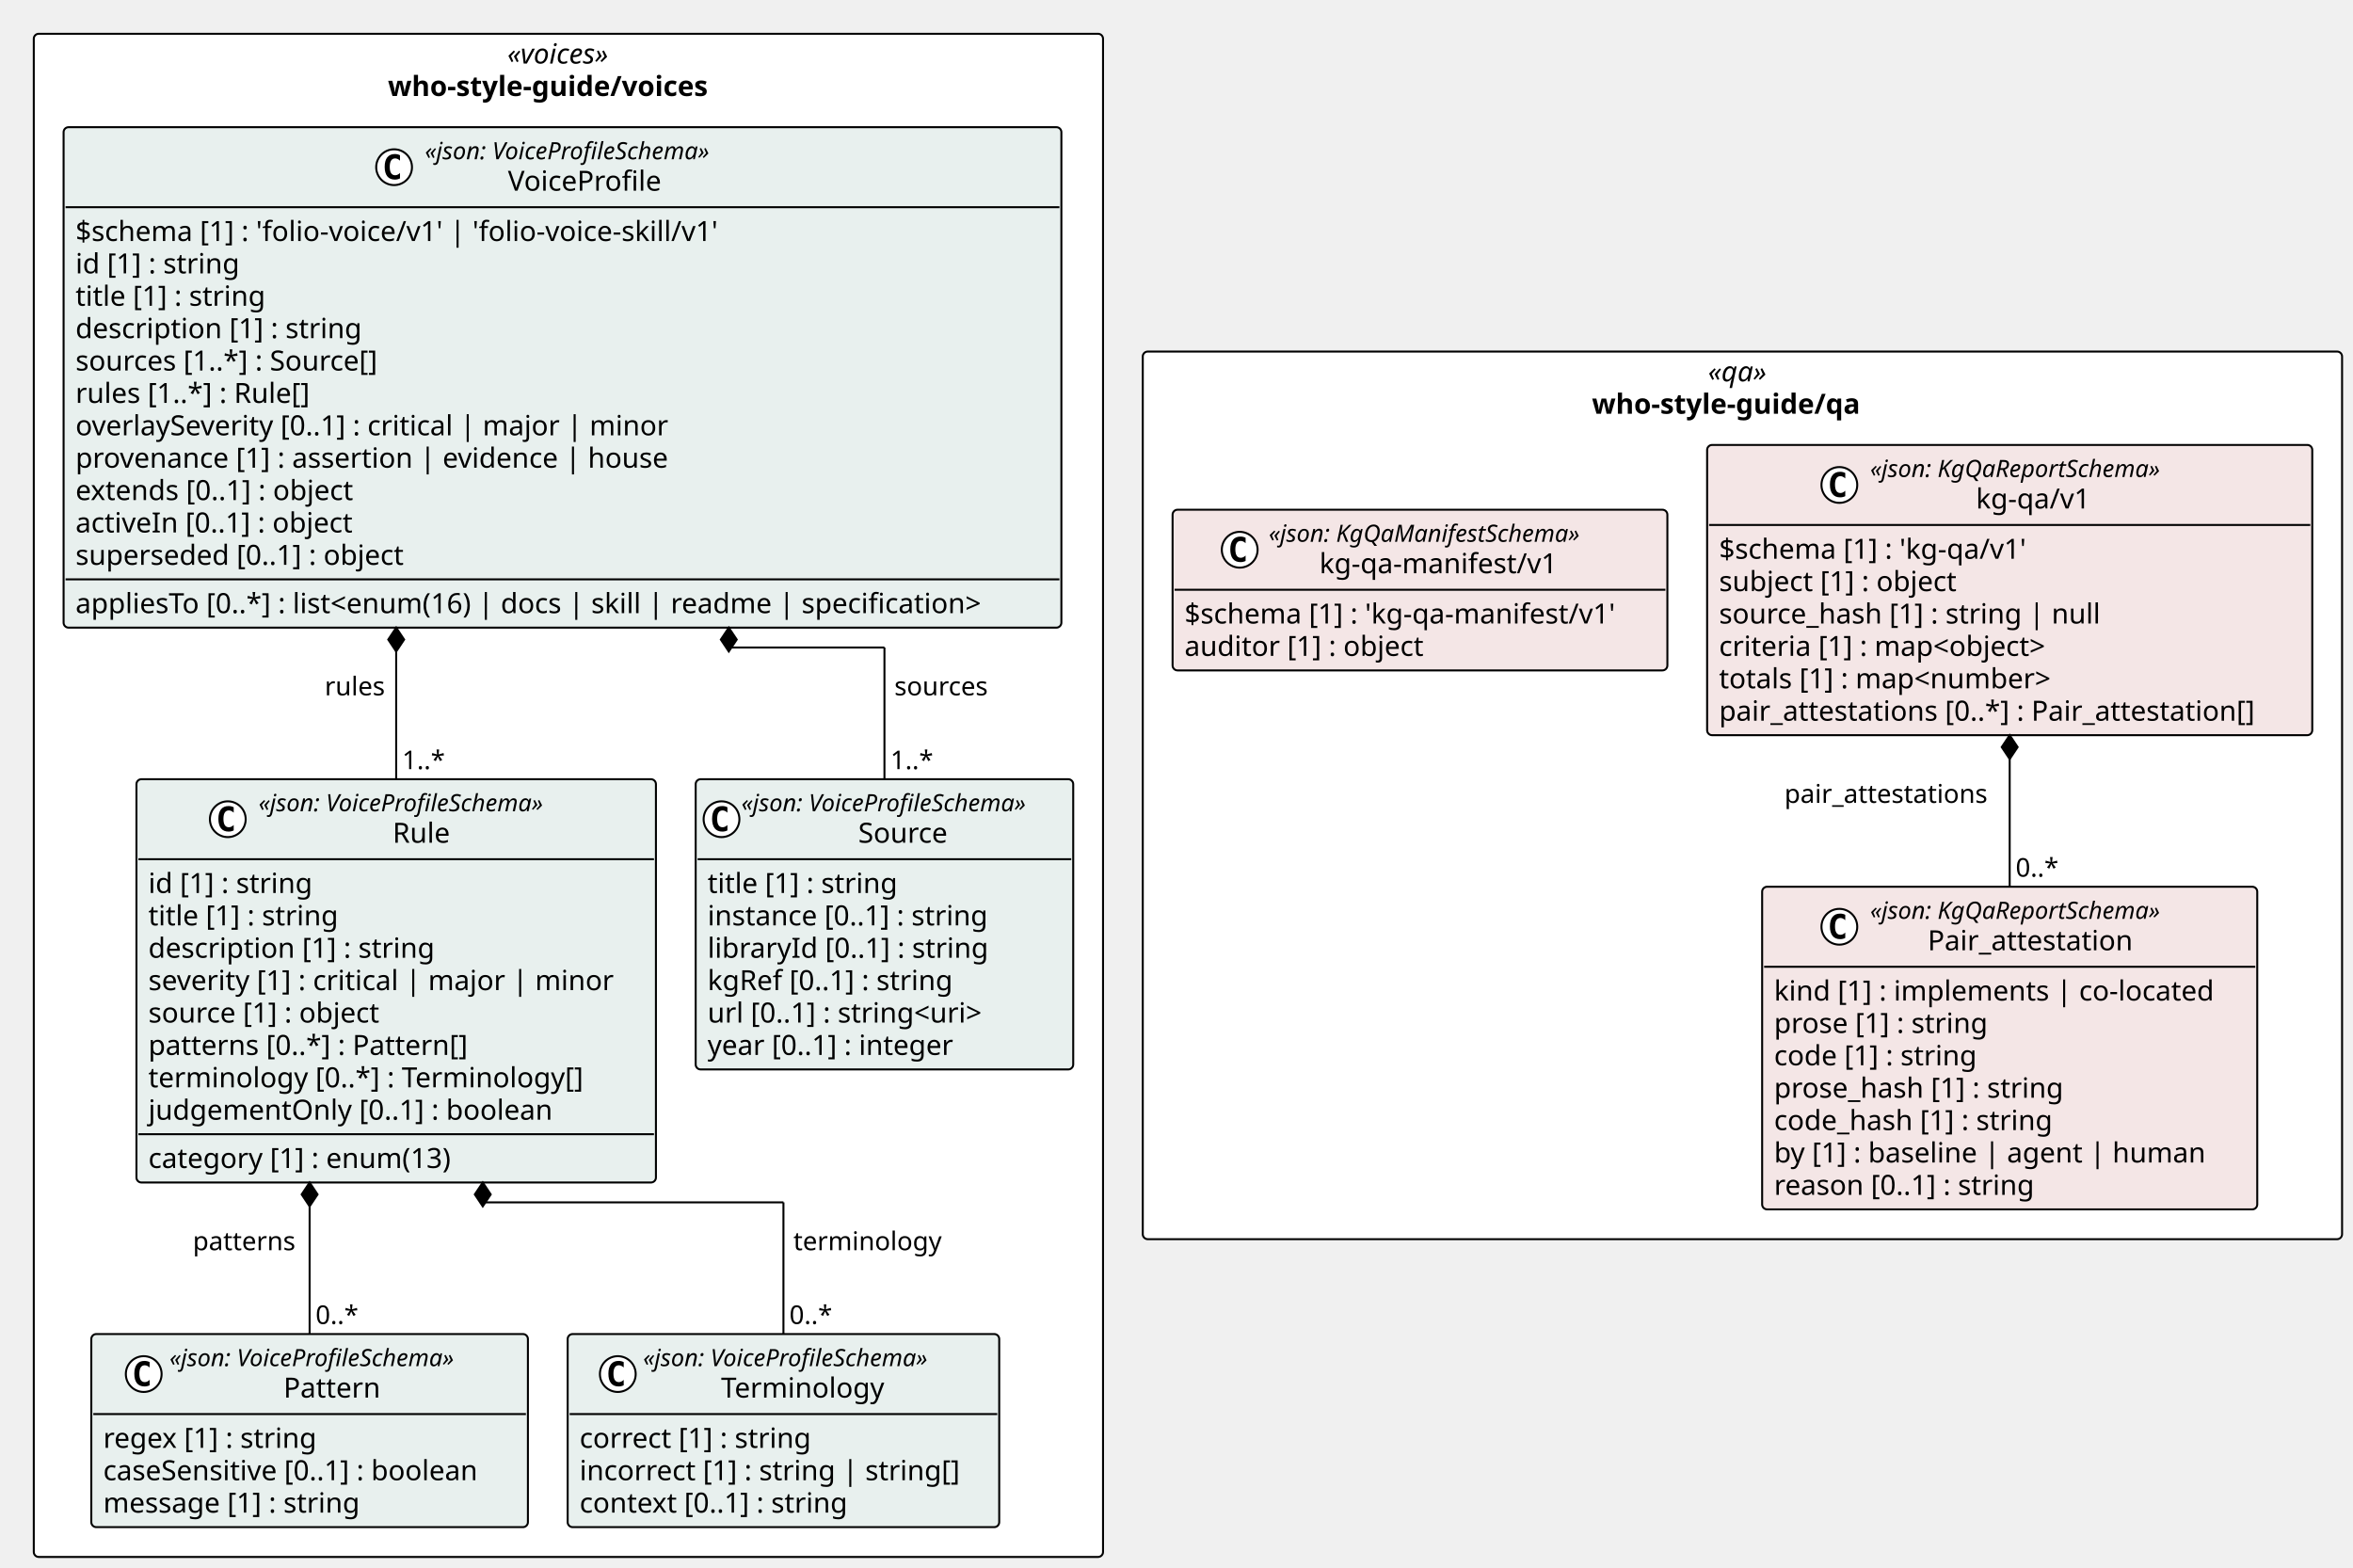
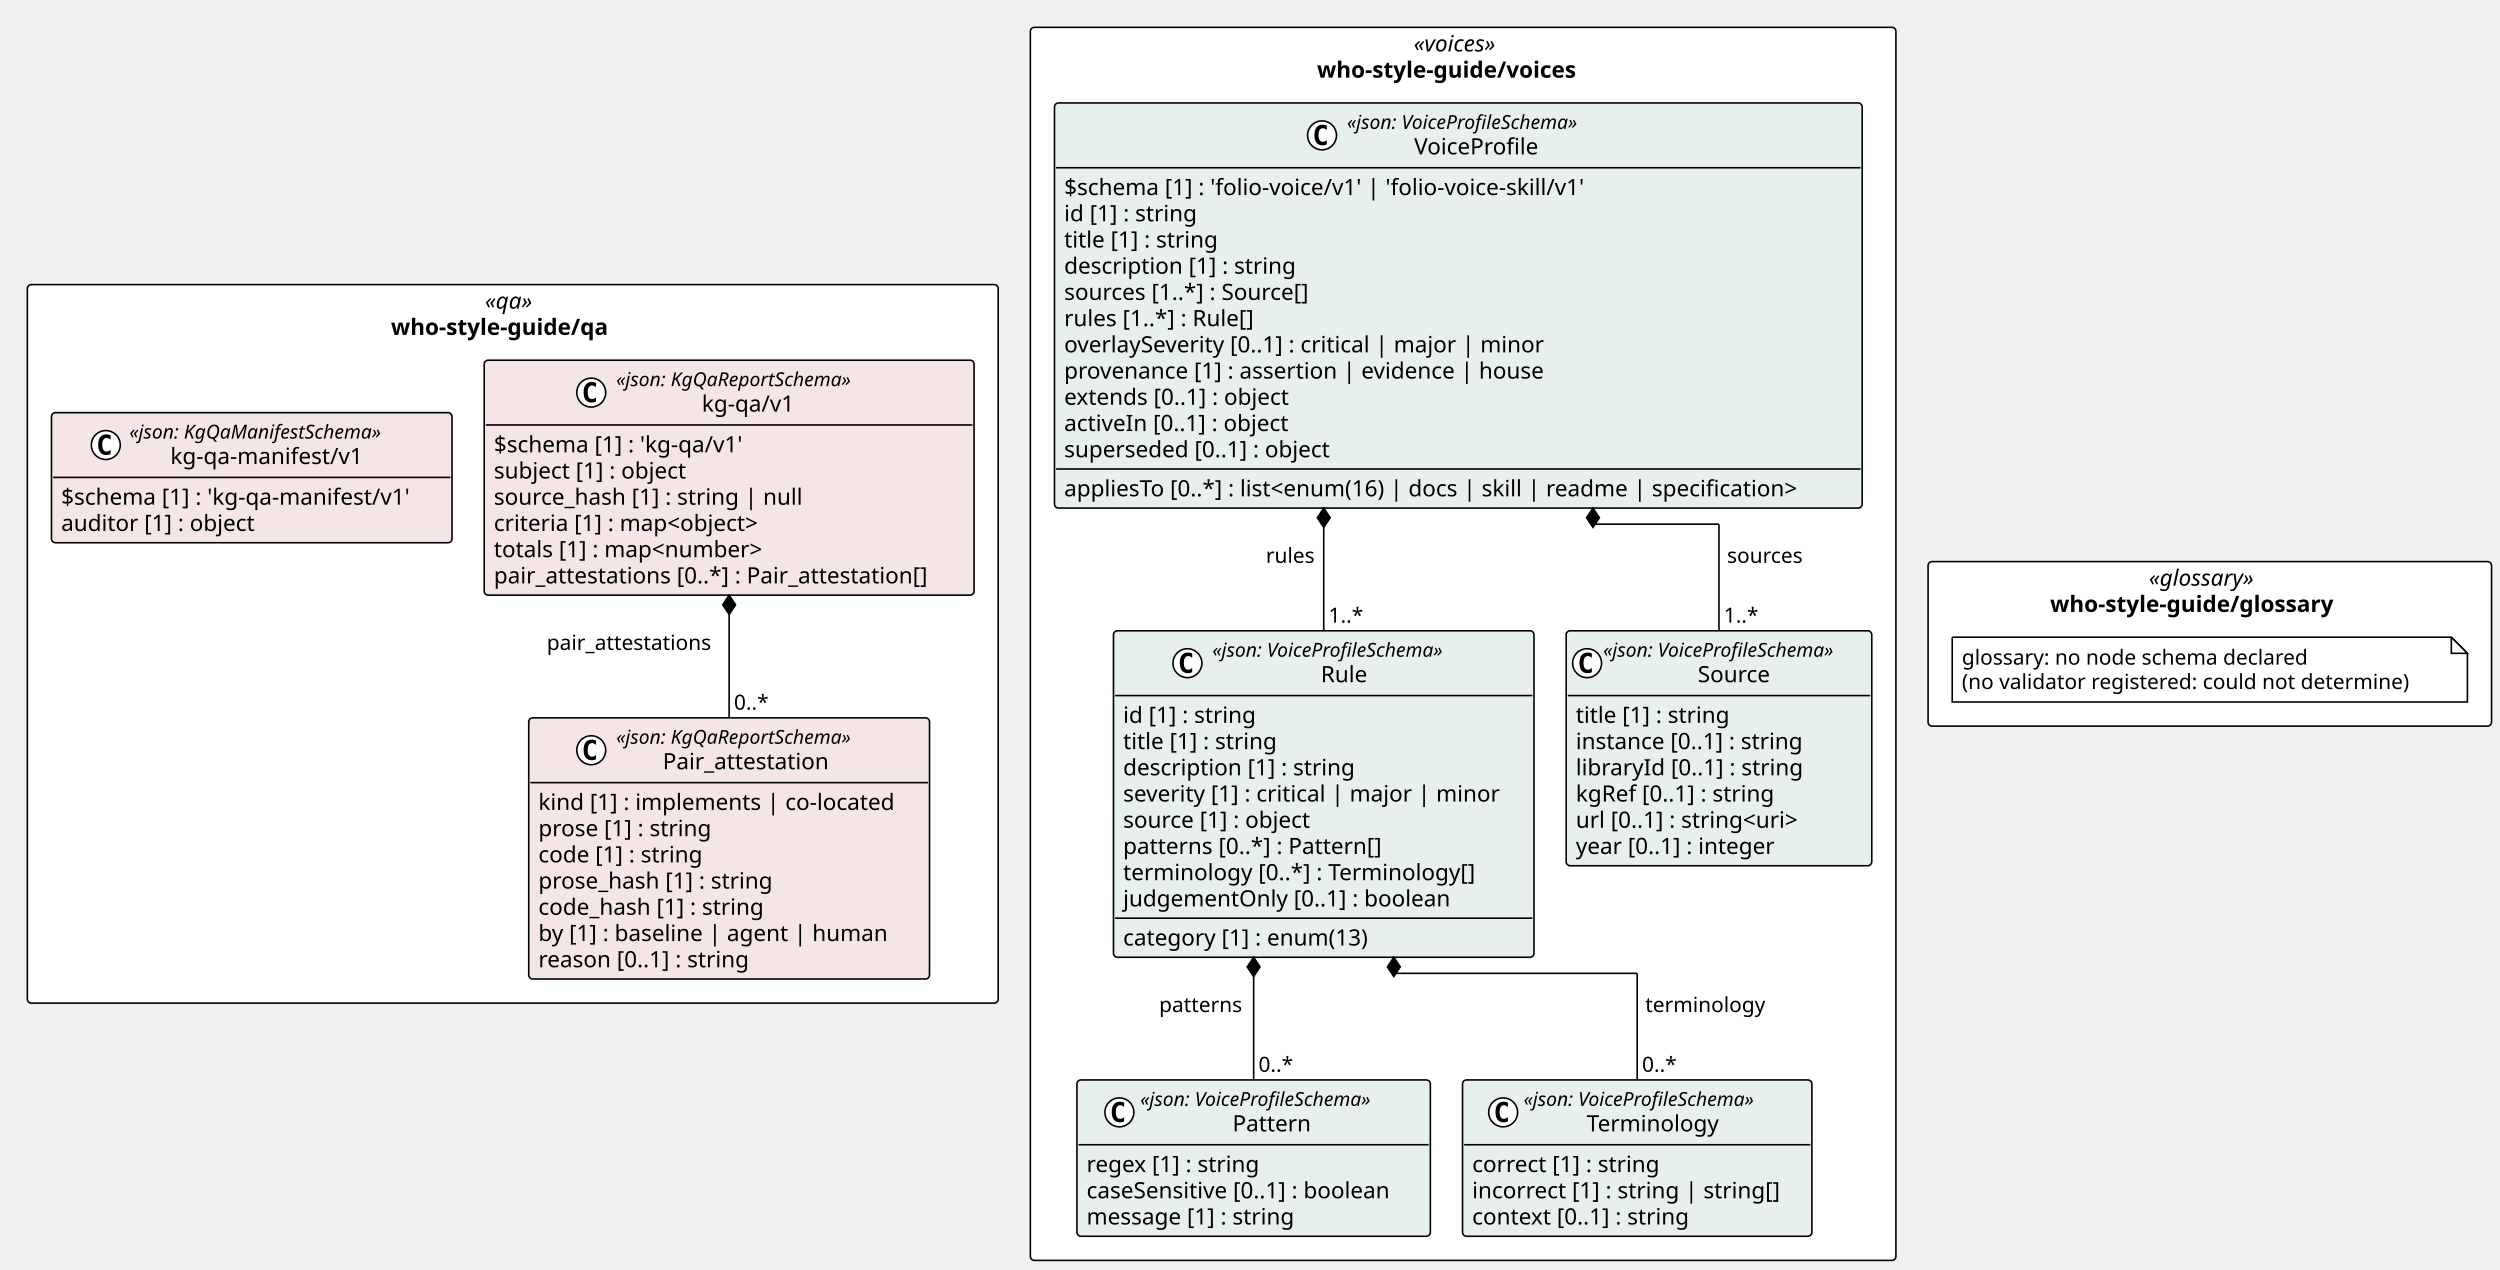
- <svg xmlns="http://www.w3.org/2000/svg" contentStyleType="text/css" height="789px" preserveAspectRatio="none" style="width:1184px;height:789px;background:#FFFFFF;" version="1.1" viewBox="0 0 1184 789" width="1184px" zoomAndPan="magnify">
+ <svg xmlns="http://www.w3.org/2000/svg" contentStyleType="text/css" height="789px" preserveAspectRatio="none" style="width:1554px;height:789px;background:#FFFFFF;" version="1.1" viewBox="0 0 1554 789" width="1554px" zoomAndPan="magnify">
  <defs />
  <g>
-     <rect fill="#FFFFFF" height="766.453" rx="2.5" ry="2.5" style="stroke:#000000;stroke-width:1.0;" width="538.029" x="17" y="17" />
-     <text fill="#000000" font-family="Verdana" font-size="14" font-style="italic" lengthAdjust="spacing" textLength="61.476" x="255.277" y="31.995">«voices»</text>
-     <text fill="#000000" font-family="Verdana" font-size="14" font-weight="bold" lengthAdjust="spacing" textLength="181.672" x="195.179" y="48.292">who-style-guide/voices</text>
-     <rect fill="#FFFFFF" height="446.656" rx="2.5" ry="2.5" style="stroke:#000000;stroke-width:1.0;" width="603.471" x="575.029" y="176.898" />
-     <text fill="#000000" font-family="Verdana" font-size="14" font-style="italic" lengthAdjust="spacing" textLength="34.597" x="859.466" y="191.894">«qa»</text>
-     <text fill="#000000" font-family="Verdana" font-size="14" font-weight="bold" lengthAdjust="spacing" textLength="151.471" x="801.029" y="208.19">who-style-guide/qa</text>
+     <rect fill="#FFFFFF" height="766.453" rx="2.5" ry="2.5" style="stroke:#000000;stroke-width:1.0;" width="538.029" x="640.471" y="17" />
+     <text fill="#000000" font-family="Verdana" font-size="14" font-style="italic" lengthAdjust="spacing" textLength="61.476" x="878.747" y="31.995">«voices»</text>
+     <text fill="#000000" font-family="Verdana" font-size="14" font-weight="bold" lengthAdjust="spacing" textLength="181.672" x="818.649" y="48.292">who-style-guide/voices</text>
+     <rect fill="#FFFFFF" height="102.266" rx="2.5" ry="2.5" style="stroke:#000000;stroke-width:1.0;" width="350.241" x="1198.499" y="349.094" />
+     <text fill="#000000" font-family="Verdana" font-size="14" font-style="italic" lengthAdjust="spacing" textLength="75.681" x="1335.78" y="364.089">«glossary»</text>
+     <text fill="#000000" font-family="Verdana" font-size="14" font-weight="bold" lengthAdjust="spacing" textLength="198.584" x="1274.328" y="380.386">who-style-guide/glossary</text>
+     <rect fill="#FFFFFF" height="446.656" rx="2.5" ry="2.5" style="stroke:#000000;stroke-width:1.0;" width="603.471" x="17" y="176.898" />
+     <text fill="#000000" font-family="Verdana" font-size="14" font-style="italic" lengthAdjust="spacing" textLength="34.597" x="301.437" y="191.894">«qa»</text>
+     <text fill="#000000" font-family="Verdana" font-size="14" font-weight="bold" lengthAdjust="spacing" textLength="151.471" x="243" y="208.19">who-style-guide/qa</text>
    <g id="elem_who_style_guide_voices_Source">
-       <rect codeLine="11" fill="#E8F0EE" height="146.047" id="who_style_guide_voices_Source" rx="2.5" ry="2.5" style="stroke:#000000;stroke-width:1.0;" width="189.973" x="350.056" y="392.094" />
-       <ellipse cx="363.056" cy="412.227" fill="#FFFFFF" rx="9" ry="9" style="stroke:#000000;stroke-width:1.0;" />
-       <path d="M366.025,417.867 Q365.447,418.164 364.806,418.305 Q364.166,418.461 363.462,418.461 Q360.962,418.461 359.634,416.82 Q358.322,415.164 358.322,412.039 Q358.322,408.914 359.634,407.258 Q360.962,405.602 363.462,405.602 Q364.166,405.602 364.806,405.758 Q365.462,405.914 366.025,406.211 L366.025,408.93 Q365.4,408.352 364.806,408.086 Q364.212,407.805 363.587,407.805 Q362.244,407.805 361.556,408.883 Q360.869,409.945 360.869,412.039 Q360.869,414.133 361.556,415.211 Q362.244,416.273 363.587,416.273 Q364.212,416.273 364.806,416.008 Q365.4,415.727 366.025,415.148 L366.025,417.867 Z " fill="#000000" />
-       <text fill="#000000" font-family="Verdana" font-size="12" font-style="italic" lengthAdjust="spacing" textLength="165.973" x="373.056" y="408.232">«json: VoiceProfileSchema»</text>
-       <text fill="#000000" font-family="Verdana" font-size="14" lengthAdjust="spacing" textLength="48.392" x="431.847" y="424.058">Source</text>
-       <line style="stroke:#000000;stroke-width:1.0;" x1="351.056" x2="539.029" y1="432.359" y2="432.359" />
-       <text fill="#000000" font-family="Verdana" font-size="14" lengthAdjust="spacing" textLength="105.458" x="356.056" y="449.354">title [1] : string</text>
-       <text fill="#000000" font-family="Verdana" font-size="14" lengthAdjust="spacing" textLength="155.203" x="356.056" y="465.651">instance [0..1] : string</text>
-       <text fill="#000000" font-family="Verdana" font-size="14" lengthAdjust="spacing" textLength="153.952" x="356.056" y="481.948">libraryId [0..1] : string</text>
-       <text fill="#000000" font-family="Verdana" font-size="14" lengthAdjust="spacing" textLength="136.158" x="356.056" y="498.245">kgRef [0..1] : string</text>
-       <text fill="#000000" font-family="Verdana" font-size="14" lengthAdjust="spacing" textLength="156.393" x="356.056" y="514.542">url [0..1] : string&lt;uri&gt;</text>
-       <text fill="#000000" font-family="Verdana" font-size="14" lengthAdjust="spacing" textLength="137.06" x="356.056" y="530.839">year [0..1] : integer</text>
+       <rect codeLine="11" fill="#E8F0EE" height="146.047" id="who_style_guide_voices_Source" rx="2.5" ry="2.5" style="stroke:#000000;stroke-width:1.0;" width="189.973" x="973.527" y="392.094" />
+       <ellipse cx="986.527" cy="412.227" fill="#FFFFFF" rx="9" ry="9" style="stroke:#000000;stroke-width:1.0;" />
+       <path d="M989.496,417.867 Q988.918,418.164 988.277,418.305 Q987.636,418.461 986.933,418.461 Q984.433,418.461 983.105,416.82 Q981.793,415.164 981.793,412.039 Q981.793,408.914 983.105,407.258 Q984.433,405.602 986.933,405.602 Q987.636,405.602 988.277,405.758 Q988.933,405.914 989.496,406.211 L989.496,408.93 Q988.871,408.352 988.277,408.086 Q987.683,407.805 987.058,407.805 Q985.714,407.805 985.027,408.883 Q984.339,409.945 984.339,412.039 Q984.339,414.133 985.027,415.211 Q985.714,416.273 987.058,416.273 Q987.683,416.273 988.277,416.008 Q988.871,415.727 989.496,415.148 L989.496,417.867 Z " fill="#000000" />
+       <text fill="#000000" font-family="Verdana" font-size="12" font-style="italic" lengthAdjust="spacing" textLength="165.973" x="996.527" y="408.232">«json: VoiceProfileSchema»</text>
+       <text fill="#000000" font-family="Verdana" font-size="14" lengthAdjust="spacing" textLength="48.392" x="1055.317" y="424.058">Source</text>
+       <line style="stroke:#000000;stroke-width:1.0;" x1="974.527" x2="1162.499" y1="432.359" y2="432.359" />
+       <text fill="#000000" font-family="Verdana" font-size="14" lengthAdjust="spacing" textLength="105.458" x="979.527" y="449.354">title [1] : string</text>
+       <text fill="#000000" font-family="Verdana" font-size="14" lengthAdjust="spacing" textLength="155.203" x="979.527" y="465.651">instance [0..1] : string</text>
+       <text fill="#000000" font-family="Verdana" font-size="14" lengthAdjust="spacing" textLength="153.952" x="979.527" y="481.948">libraryId [0..1] : string</text>
+       <text fill="#000000" font-family="Verdana" font-size="14" lengthAdjust="spacing" textLength="136.158" x="979.527" y="498.245">kgRef [0..1] : string</text>
+       <text fill="#000000" font-family="Verdana" font-size="14" lengthAdjust="spacing" textLength="156.393" x="979.527" y="514.542">url [0..1] : string&lt;uri&gt;</text>
+       <text fill="#000000" font-family="Verdana" font-size="14" lengthAdjust="spacing" textLength="137.06" x="979.527" y="530.839">year [0..1] : integer</text>
    </g>
    <g id="elem_who_style_guide_voices_Pattern">
-       <rect codeLine="19" fill="#E8F0EE" height="97.156" id="who_style_guide_voices_Pattern" rx="2.5" ry="2.5" style="stroke:#000000;stroke-width:1.0;" width="219.696" x="45.944" y="671.297" />
-       <ellipse cx="72.32" cy="691.43" fill="#FFFFFF" rx="9" ry="9" style="stroke:#000000;stroke-width:1.0;" />
-       <path d="M75.289,697.07 Q74.711,697.367 74.07,697.508 Q73.429,697.664 72.726,697.664 Q70.226,697.664 68.898,696.023 Q67.586,694.367 67.586,691.242 Q67.586,688.117 68.898,686.461 Q70.226,684.805 72.726,684.805 Q73.429,684.805 74.07,684.961 Q74.726,685.117 75.289,685.414 L75.289,688.133 Q74.664,687.555 74.07,687.289 Q73.476,687.008 72.851,687.008 Q71.507,687.008 70.82,688.086 Q70.132,689.148 70.132,691.242 Q70.132,693.336 70.82,694.414 Q71.507,695.477 72.851,695.477 Q73.476,695.477 74.07,695.211 Q74.664,694.93 75.289,694.352 L75.289,697.07 Z " fill="#000000" />
-       <text fill="#000000" font-family="Verdana" font-size="12" font-style="italic" lengthAdjust="spacing" textLength="165.973" x="85.292" y="687.436">«json: VoiceProfileSchema»</text>
-       <text fill="#000000" font-family="Verdana" font-size="14" lengthAdjust="spacing" textLength="51.242" x="142.658" y="703.261">Pattern</text>
-       <line style="stroke:#000000;stroke-width:1.0;" x1="46.944" x2="264.641" y1="711.562" y2="711.562" />
-       <text fill="#000000" font-family="Verdana" font-size="14" lengthAdjust="spacing" textLength="118.241" x="51.944" y="728.558">regex [1] : string</text>
-       <text fill="#000000" font-family="Verdana" font-size="14" lengthAdjust="spacing" textLength="207.696" x="51.944" y="744.855">caseSensitive [0..1] : boolean</text>
-       <text fill="#000000" font-family="Verdana" font-size="14" lengthAdjust="spacing" textLength="141.005" x="51.944" y="761.151">message [1] : string</text>
+       <rect codeLine="19" fill="#E8F0EE" height="97.156" id="who_style_guide_voices_Pattern" rx="2.5" ry="2.5" style="stroke:#000000;stroke-width:1.0;" width="219.696" x="669.415" y="671.297" />
+       <ellipse cx="695.791" cy="691.43" fill="#FFFFFF" rx="9" ry="9" style="stroke:#000000;stroke-width:1.0;" />
+       <path d="M698.759,697.07 Q698.181,697.367 697.541,697.508 Q696.9,697.664 696.197,697.664 Q693.697,697.664 692.369,696.023 Q691.056,694.367 691.056,691.242 Q691.056,688.117 692.369,686.461 Q693.697,684.805 696.197,684.805 Q696.9,684.805 697.541,684.961 Q698.197,685.117 698.759,685.414 L698.759,688.133 Q698.134,687.555 697.541,687.289 Q696.947,687.008 696.322,687.008 Q694.978,687.008 694.291,688.086 Q693.603,689.148 693.603,691.242 Q693.603,693.336 694.291,694.414 Q694.978,695.477 696.322,695.477 Q696.947,695.477 697.541,695.211 Q698.134,694.93 698.759,694.352 L698.759,697.07 Z " fill="#000000" />
+       <text fill="#000000" font-family="Verdana" font-size="12" font-style="italic" lengthAdjust="spacing" textLength="165.973" x="708.763" y="687.436">«json: VoiceProfileSchema»</text>
+       <text fill="#000000" font-family="Verdana" font-size="14" lengthAdjust="spacing" textLength="51.242" x="766.128" y="703.261">Pattern</text>
+       <line style="stroke:#000000;stroke-width:1.0;" x1="670.415" x2="888.111" y1="711.562" y2="711.562" />
+       <text fill="#000000" font-family="Verdana" font-size="14" lengthAdjust="spacing" textLength="118.241" x="675.415" y="728.558">regex [1] : string</text>
+       <text fill="#000000" font-family="Verdana" font-size="14" lengthAdjust="spacing" textLength="207.696" x="675.415" y="744.855">caseSensitive [0..1] : boolean</text>
+       <text fill="#000000" font-family="Verdana" font-size="14" lengthAdjust="spacing" textLength="141.005" x="675.415" y="761.151">message [1] : string</text>
    </g>
    <g id="elem_who_style_guide_voices_Terminology">
-       <rect codeLine="24" fill="#E8F0EE" height="97.156" id="who_style_guide_voices_Terminology" rx="2.5" ry="2.5" style="stroke:#000000;stroke-width:1.0;" width="217.153" x="285.641" y="671.297" />
-       <ellipse cx="310.872" cy="691.43" fill="#FFFFFF" rx="9" ry="9" style="stroke:#000000;stroke-width:1.0;" />
-       <path d="M313.841,697.07 Q313.262,697.367 312.622,697.508 Q311.981,697.664 311.278,697.664 Q308.778,697.664 307.45,696.023 Q306.137,694.367 306.137,691.242 Q306.137,688.117 307.45,686.461 Q308.778,684.805 311.278,684.805 Q311.981,684.805 312.622,684.961 Q313.278,685.117 313.841,685.414 L313.841,688.133 Q313.216,687.555 312.622,687.289 Q312.028,687.008 311.403,687.008 Q310.059,687.008 309.372,688.086 Q308.684,689.148 308.684,691.242 Q308.684,693.336 309.372,694.414 Q310.059,695.477 311.403,695.477 Q312.028,695.477 312.622,695.211 Q313.216,694.93 313.841,694.352 L313.841,697.07 Z " fill="#000000" />
-       <text fill="#000000" font-family="Verdana" font-size="12" font-style="italic" lengthAdjust="spacing" textLength="165.973" x="323.59" y="687.436">«json: VoiceProfileSchema»</text>
-       <text fill="#000000" font-family="Verdana" font-size="14" lengthAdjust="spacing" textLength="87.514" x="362.82" y="703.261">Terminology</text>
-       <line style="stroke:#000000;stroke-width:1.0;" x1="286.641" x2="501.794" y1="711.562" y2="711.562" />
-       <text fill="#000000" font-family="Verdana" font-size="14" lengthAdjust="spacing" textLength="127.661" x="291.641" y="728.558">correct [1] : string</text>
-       <text fill="#000000" font-family="Verdana" font-size="14" lengthAdjust="spacing" textLength="205.153" x="291.641" y="744.855">incorrect [1] : string | string[]</text>
-       <text fill="#000000" font-family="Verdana" font-size="14" lengthAdjust="spacing" textLength="148.907" x="291.641" y="761.151">context [0..1] : string</text>
+       <rect codeLine="24" fill="#E8F0EE" height="97.156" id="who_style_guide_voices_Terminology" rx="2.5" ry="2.5" style="stroke:#000000;stroke-width:1.0;" width="217.153" x="909.111" y="671.297" />
+       <ellipse cx="934.343" cy="691.43" fill="#FFFFFF" rx="9" ry="9" style="stroke:#000000;stroke-width:1.0;" />
+       <path d="M937.311,697.07 Q936.733,697.367 936.093,697.508 Q935.452,697.664 934.749,697.664 Q932.249,697.664 930.921,696.023 Q929.608,694.367 929.608,691.242 Q929.608,688.117 930.921,686.461 Q932.249,684.805 934.749,684.805 Q935.452,684.805 936.093,684.961 Q936.749,685.117 937.311,685.414 L937.311,688.133 Q936.686,687.555 936.093,687.289 Q935.499,687.008 934.874,687.008 Q933.53,687.008 932.843,688.086 Q932.155,689.148 932.155,691.242 Q932.155,693.336 932.843,694.414 Q933.53,695.477 934.874,695.477 Q935.499,695.477 936.093,695.211 Q936.686,694.93 937.311,694.352 L937.311,697.07 Z " fill="#000000" />
+       <text fill="#000000" font-family="Verdana" font-size="12" font-style="italic" lengthAdjust="spacing" textLength="165.973" x="947.061" y="687.436">«json: VoiceProfileSchema»</text>
+       <text fill="#000000" font-family="Verdana" font-size="14" lengthAdjust="spacing" textLength="87.514" x="986.29" y="703.261">Terminology</text>
+       <line style="stroke:#000000;stroke-width:1.0;" x1="910.111" x2="1125.265" y1="711.562" y2="711.562" />
+       <text fill="#000000" font-family="Verdana" font-size="14" lengthAdjust="spacing" textLength="127.661" x="915.111" y="728.558">correct [1] : string</text>
+       <text fill="#000000" font-family="Verdana" font-size="14" lengthAdjust="spacing" textLength="205.153" x="915.111" y="744.855">incorrect [1] : string | string[]</text>
+       <text fill="#000000" font-family="Verdana" font-size="14" lengthAdjust="spacing" textLength="148.907" x="915.111" y="761.151">context [0..1] : string</text>
    </g>
    <g id="elem_who_style_guide_voices_Rule">
-       <rect codeLine="29" fill="#E8F0EE" height="202.938" id="who_style_guide_voices_Rule" rx="2.5" ry="2.5" style="stroke:#000000;stroke-width:1.0;" width="261.396" x="68.661" y="392.094" />
-       <ellipse cx="114.622" cy="412.227" fill="#FFFFFF" rx="9" ry="9" style="stroke:#000000;stroke-width:1.0;" />
-       <path d="M117.591,417.867 Q117.013,418.164 116.372,418.305 Q115.731,418.461 115.028,418.461 Q112.528,418.461 111.2,416.82 Q109.888,415.164 109.888,412.039 Q109.888,408.914 111.2,407.258 Q112.528,405.602 115.028,405.602 Q115.731,405.602 116.372,405.758 Q117.028,405.914 117.591,406.211 L117.591,408.93 Q116.966,408.352 116.372,408.086 Q115.778,407.805 115.153,407.805 Q113.81,407.805 113.122,408.883 Q112.435,409.945 112.435,412.039 Q112.435,414.133 113.122,415.211 Q113.81,416.273 115.153,416.273 Q115.778,416.273 116.372,416.008 Q116.966,415.727 117.591,415.148 L117.591,417.867 Z " fill="#000000" />
-       <text fill="#000000" font-family="Verdana" font-size="12" font-style="italic" lengthAdjust="spacing" textLength="165.973" x="130.122" y="408.232">«json: VoiceProfileSchema»</text>
-       <text fill="#000000" font-family="Verdana" font-size="14" lengthAdjust="spacing" textLength="31.104" x="197.557" y="424.058">Rule</text>
-       <line style="stroke:#000000;stroke-width:1.0;" x1="69.661" x2="329.056" y1="432.359" y2="432.359" />
-       <text fill="#000000" font-family="Verdana" font-size="14" lengthAdjust="spacing" textLength="90.863" x="74.661" y="449.354">id [1] : string</text>
-       <text fill="#000000" font-family="Verdana" font-size="14" lengthAdjust="spacing" textLength="105.458" x="74.661" y="465.651">title [1] : string</text>
-       <text fill="#000000" font-family="Verdana" font-size="14" lengthAdjust="spacing" textLength="155.928" x="74.661" y="481.948">description [1] : string</text>
-       <text fill="#000000" font-family="Verdana" font-size="14" lengthAdjust="spacing" textLength="249.395" x="74.661" y="498.245">severity [1] : critical | major | minor</text>
-       <text fill="#000000" font-family="Verdana" font-size="14" lengthAdjust="spacing" textLength="127.839" x="74.661" y="514.542">source [1] : object</text>
-       <text fill="#000000" font-family="Verdana" font-size="14" lengthAdjust="spacing" textLength="174.945" x="74.661" y="530.839">patterns [0..*] : Pattern[]</text>
-       <text fill="#000000" font-family="Verdana" font-size="14" lengthAdjust="spacing" textLength="236.688" x="74.661" y="547.136">terminology [0..*] : Terminology[]</text>
-       <text fill="#000000" font-family="Verdana" font-size="14" lengthAdjust="spacing" textLength="219.509" x="74.661" y="563.433">judgementOnly [0..1] : boolean</text>
-       <line style="stroke:#000000;stroke-width:1.0;" x1="69.661" x2="329.056" y1="570.734" y2="570.734" />
-       <text fill="#000000" font-family="Verdana" font-size="14" lengthAdjust="spacing" textLength="168.506" x="74.661" y="587.73">category [1] : enum(13)</text>
+       <rect codeLine="29" fill="#E8F0EE" height="202.938" id="who_style_guide_voices_Rule" rx="2.5" ry="2.5" style="stroke:#000000;stroke-width:1.0;" width="261.396" x="692.131" y="392.094" />
+       <ellipse cx="738.093" cy="412.227" fill="#FFFFFF" rx="9" ry="9" style="stroke:#000000;stroke-width:1.0;" />
+       <path d="M741.062,417.867 Q740.483,418.164 739.843,418.305 Q739.202,418.461 738.499,418.461 Q735.999,418.461 734.671,416.82 Q733.358,415.164 733.358,412.039 Q733.358,408.914 734.671,407.258 Q735.999,405.602 738.499,405.602 Q739.202,405.602 739.843,405.758 Q740.499,405.914 741.062,406.211 L741.062,408.93 Q740.437,408.352 739.843,408.086 Q739.249,407.805 738.624,407.805 Q737.28,407.805 736.593,408.883 Q735.905,409.945 735.905,412.039 Q735.905,414.133 736.593,415.211 Q737.28,416.273 738.624,416.273 Q739.249,416.273 739.843,416.008 Q740.437,415.727 741.062,415.148 L741.062,417.867 Z " fill="#000000" />
+       <text fill="#000000" font-family="Verdana" font-size="12" font-style="italic" lengthAdjust="spacing" textLength="165.973" x="753.593" y="408.232">«json: VoiceProfileSchema»</text>
+       <text fill="#000000" font-family="Verdana" font-size="14" lengthAdjust="spacing" textLength="31.104" x="821.027" y="424.058">Rule</text>
+       <line style="stroke:#000000;stroke-width:1.0;" x1="693.131" x2="952.527" y1="432.359" y2="432.359" />
+       <text fill="#000000" font-family="Verdana" font-size="14" lengthAdjust="spacing" textLength="90.863" x="698.131" y="449.354">id [1] : string</text>
+       <text fill="#000000" font-family="Verdana" font-size="14" lengthAdjust="spacing" textLength="105.458" x="698.131" y="465.651">title [1] : string</text>
+       <text fill="#000000" font-family="Verdana" font-size="14" lengthAdjust="spacing" textLength="155.928" x="698.131" y="481.948">description [1] : string</text>
+       <text fill="#000000" font-family="Verdana" font-size="14" lengthAdjust="spacing" textLength="249.395" x="698.131" y="498.245">severity [1] : critical | major | minor</text>
+       <text fill="#000000" font-family="Verdana" font-size="14" lengthAdjust="spacing" textLength="127.839" x="698.131" y="514.542">source [1] : object</text>
+       <text fill="#000000" font-family="Verdana" font-size="14" lengthAdjust="spacing" textLength="174.945" x="698.131" y="530.839">patterns [0..*] : Pattern[]</text>
+       <text fill="#000000" font-family="Verdana" font-size="14" lengthAdjust="spacing" textLength="236.688" x="698.131" y="547.136">terminology [0..*] : Terminology[]</text>
+       <text fill="#000000" font-family="Verdana" font-size="14" lengthAdjust="spacing" textLength="219.509" x="698.131" y="563.433">judgementOnly [0..1] : boolean</text>
+       <line style="stroke:#000000;stroke-width:1.0;" x1="693.131" x2="952.527" y1="570.734" y2="570.734" />
+       <text fill="#000000" font-family="Verdana" font-size="14" lengthAdjust="spacing" textLength="168.506" x="698.131" y="587.73">category [1] : enum(13)</text>
    </g>
    <g id="elem_who_style_guide_voices_VoiceProfile">
-       <rect codeLine="40" fill="#E8F0EE" height="251.828" id="who_style_guide_voices_VoiceProfile" rx="2.5" ry="2.5" style="stroke:#000000;stroke-width:1.0;" width="502.075" x="32" y="64" />
-       <ellipse cx="198.301" cy="84.133" fill="#FFFFFF" rx="9" ry="9" style="stroke:#000000;stroke-width:1.0;" />
-       <path d="M201.27,89.773 Q200.692,90.07 200.051,90.211 Q199.411,90.367 198.708,90.367 Q196.208,90.367 194.879,88.727 Q193.567,87.07 193.567,83.945 Q193.567,80.82 194.879,79.164 Q196.208,77.508 198.708,77.508 Q199.411,77.508 200.051,77.664 Q200.708,77.82 201.27,78.117 L201.27,80.836 Q200.645,80.258 200.051,79.992 Q199.458,79.711 198.833,79.711 Q197.489,79.711 196.801,80.789 Q196.114,81.852 196.114,83.945 Q196.114,86.039 196.801,87.117 Q197.489,88.18 198.833,88.18 Q199.458,88.18 200.051,87.914 Q200.645,87.633 201.27,87.055 L201.27,89.773 Z " fill="#000000" />
-       <text fill="#000000" font-family="Verdana" font-size="12" font-style="italic" lengthAdjust="spacing" textLength="165.973" x="213.801" y="80.139">«json: VoiceProfileSchema»</text>
-       <text fill="#000000" font-family="Verdana" font-size="14" lengthAdjust="spacing" textLength="82.428" x="255.574" y="95.964">VoiceProfile</text>
-       <line style="stroke:#000000;stroke-width:1.0;" x1="33" x2="533.075" y1="104.266" y2="104.266" />
-       <text fill="#000000" font-family="Verdana" font-size="14" lengthAdjust="spacing" textLength="350.335" x="38" y="121.261">$schema [1] : 'folio-voice/v1' | 'folio-voice-skill/v1'</text>
-       <text fill="#000000" font-family="Verdana" font-size="14" lengthAdjust="spacing" textLength="90.863" x="38" y="137.558">id [1] : string</text>
-       <text fill="#000000" font-family="Verdana" font-size="14" lengthAdjust="spacing" textLength="105.458" x="38" y="153.855">title [1] : string</text>
-       <text fill="#000000" font-family="Verdana" font-size="14" lengthAdjust="spacing" textLength="155.928" x="38" y="170.151">description [1] : string</text>
-       <text fill="#000000" font-family="Verdana" font-size="14" lengthAdjust="spacing" textLength="167.207" x="38" y="186.448">sources [1..*] : Source[]</text>
-       <text fill="#000000" font-family="Verdana" font-size="14" lengthAdjust="spacing" textLength="130.252" x="38" y="202.745">rules [1..*] : Rule[]</text>
-       <text fill="#000000" font-family="Verdana" font-size="14" lengthAdjust="spacing" textLength="320.769" x="38" y="219.042">overlaySeverity [0..1] : critical | major | minor</text>
-       <text fill="#000000" font-family="Verdana" font-size="14" lengthAdjust="spacing" textLength="317.919" x="38" y="235.339">provenance [1] : assertion | evidence | house</text>
-       <text fill="#000000" font-family="Verdana" font-size="14" lengthAdjust="spacing" textLength="154.902" x="38" y="251.636">extends [0..1] : object</text>
-       <text fill="#000000" font-family="Verdana" font-size="14" lengthAdjust="spacing" textLength="154.403" x="38" y="267.933">activeIn [0..1] : object</text>
-       <text fill="#000000" font-family="Verdana" font-size="14" lengthAdjust="spacing" textLength="180.565" x="38" y="284.229">superseded [0..1] : object</text>
-       <line style="stroke:#000000;stroke-width:1.0;" x1="33" x2="533.075" y1="291.531" y2="291.531" />
-       <text fill="#000000" font-family="Verdana" font-size="14" lengthAdjust="spacing" textLength="490.075" x="38" y="308.526">appliesTo [0..*] : list&lt;enum(16) | docs | skill | readme | specification&gt;</text>
+       <rect codeLine="40" fill="#E8F0EE" height="251.828" id="who_style_guide_voices_VoiceProfile" rx="2.5" ry="2.5" style="stroke:#000000;stroke-width:1.0;" width="502.075" x="655.471" y="64" />
+       <ellipse cx="821.772" cy="84.133" fill="#FFFFFF" rx="9" ry="9" style="stroke:#000000;stroke-width:1.0;" />
+       <path d="M824.741,89.773 Q824.163,90.07 823.522,90.211 Q822.881,90.367 822.178,90.367 Q819.678,90.367 818.35,88.727 Q817.038,87.07 817.038,83.945 Q817.038,80.82 818.35,79.164 Q819.678,77.508 822.178,77.508 Q822.881,77.508 823.522,77.664 Q824.178,77.82 824.741,78.117 L824.741,80.836 Q824.116,80.258 823.522,79.992 Q822.928,79.711 822.303,79.711 Q820.96,79.711 820.272,80.789 Q819.585,81.852 819.585,83.945 Q819.585,86.039 820.272,87.117 Q820.96,88.18 822.303,88.18 Q822.928,88.18 823.522,87.914 Q824.116,87.633 824.741,87.055 L824.741,89.773 Z " fill="#000000" />
+       <text fill="#000000" font-family="Verdana" font-size="12" font-style="italic" lengthAdjust="spacing" textLength="165.973" x="837.272" y="80.139">«json: VoiceProfileSchema»</text>
+       <text fill="#000000" font-family="Verdana" font-size="14" lengthAdjust="spacing" textLength="82.428" x="879.044" y="95.964">VoiceProfile</text>
+       <line style="stroke:#000000;stroke-width:1.0;" x1="656.471" x2="1156.546" y1="104.266" y2="104.266" />
+       <text fill="#000000" font-family="Verdana" font-size="14" lengthAdjust="spacing" textLength="350.335" x="661.471" y="121.261">$schema [1] : 'folio-voice/v1' | 'folio-voice-skill/v1'</text>
+       <text fill="#000000" font-family="Verdana" font-size="14" lengthAdjust="spacing" textLength="90.863" x="661.471" y="137.558">id [1] : string</text>
+       <text fill="#000000" font-family="Verdana" font-size="14" lengthAdjust="spacing" textLength="105.458" x="661.471" y="153.855">title [1] : string</text>
+       <text fill="#000000" font-family="Verdana" font-size="14" lengthAdjust="spacing" textLength="155.928" x="661.471" y="170.151">description [1] : string</text>
+       <text fill="#000000" font-family="Verdana" font-size="14" lengthAdjust="spacing" textLength="167.207" x="661.471" y="186.448">sources [1..*] : Source[]</text>
+       <text fill="#000000" font-family="Verdana" font-size="14" lengthAdjust="spacing" textLength="130.252" x="661.471" y="202.745">rules [1..*] : Rule[]</text>
+       <text fill="#000000" font-family="Verdana" font-size="14" lengthAdjust="spacing" textLength="320.769" x="661.471" y="219.042">overlaySeverity [0..1] : critical | major | minor</text>
+       <text fill="#000000" font-family="Verdana" font-size="14" lengthAdjust="spacing" textLength="317.919" x="661.471" y="235.339">provenance [1] : assertion | evidence | house</text>
+       <text fill="#000000" font-family="Verdana" font-size="14" lengthAdjust="spacing" textLength="154.902" x="661.471" y="251.636">extends [0..1] : object</text>
+       <text fill="#000000" font-family="Verdana" font-size="14" lengthAdjust="spacing" textLength="154.403" x="661.471" y="267.933">activeIn [0..1] : object</text>
+       <text fill="#000000" font-family="Verdana" font-size="14" lengthAdjust="spacing" textLength="180.565" x="661.471" y="284.229">superseded [0..1] : object</text>
+       <line style="stroke:#000000;stroke-width:1.0;" x1="656.471" x2="1156.546" y1="291.531" y2="291.531" />
+       <text fill="#000000" font-family="Verdana" font-size="14" lengthAdjust="spacing" textLength="490.075" x="661.471" y="308.526">appliesTo [0..*] : list&lt;enum(16) | docs | skill | readme | specification&gt;</text>
+     </g>
+     <g id="elem_n_who_style_guide_glossary_glossary">
+       <path d="M1213.499,396.094 L1213.499,436.359 L1533.741,436.359 L1533.741,406.094 L1523.741,396.094 L1213.499,396.094 " fill="#FFFFFF" style="stroke:#000000;stroke-width:1.0;" />
+       <path d="M1523.741,396.094 L1523.741,406.094 L1533.741,406.094 L1523.741,396.094 " fill="#FFFFFF" style="stroke:#000000;stroke-width:1.0;" />
+       <text fill="#000000" font-family="Verdana" font-size="13" lengthAdjust="spacing" textLength="231.27" x="1219.499" y="413.161">glossary: no node schema declared</text>
+       <text fill="#000000" font-family="Verdana" font-size="13" lengthAdjust="spacing" textLength="299.241" x="1219.499" y="428.293">(no validator registered: could not determine)</text>
    </g>
    <g id="elem_who_style_guide_qa_kg_qa_v1_Pair_attestation">
-       <rect codeLine="56" fill="#F4E6E6" height="162.344" id="who_style_guide_qa_kg_qa_v1_Pair_attestation" rx="2.5" ry="2.5" style="stroke:#000000;stroke-width:1.0;" width="249.132" x="886.686" y="446.211" />
-       <ellipse cx="925.54" cy="466.344" fill="#FFFFFF" rx="9" ry="9" style="stroke:#000000;stroke-width:1.0;" />
-       <path d="M928.508,471.984 Q927.93,472.281 927.29,472.422 Q926.649,472.578 925.946,472.578 Q923.446,472.578 922.118,470.938 Q920.805,469.281 920.805,466.156 Q920.805,463.031 922.118,461.375 Q923.446,459.719 925.946,459.719 Q926.649,459.719 927.29,459.875 Q927.946,460.031 928.508,460.328 L928.508,463.047 Q927.883,462.469 927.29,462.203 Q926.696,461.922 926.071,461.922 Q924.727,461.922 924.04,463 Q923.352,464.062 923.352,466.156 Q923.352,468.25 924.04,469.328 Q924.727,470.391 926.071,470.391 Q926.696,470.391 927.29,470.125 Q927.883,469.844 928.508,469.266 L928.508,471.984 Z " fill="#000000" />
-       <text fill="#000000" font-family="Verdana" font-size="12" font-style="italic" lengthAdjust="spacing" textLength="167.924" x="941.04" y="462.35">«json: KgQaReportSchema»</text>
-       <text fill="#000000" font-family="Verdana" font-size="14" lengthAdjust="spacing" textLength="110.018" x="969.993" y="478.175">Pair_attestation</text>
-       <line style="stroke:#000000;stroke-width:1.0;" x1="887.686" x2="1134.817" y1="486.477" y2="486.477" />
-       <text fill="#000000" font-family="Verdana" font-size="14" lengthAdjust="spacing" textLength="237.132" x="892.686" y="503.472">kind [1] : implements | co-located</text>
-       <text fill="#000000" font-family="Verdana" font-size="14" lengthAdjust="spacing" textLength="117.202" x="892.686" y="519.769">prose [1] : string</text>
-       <text fill="#000000" font-family="Verdana" font-size="14" lengthAdjust="spacing" textLength="111.85" x="892.686" y="536.065">code [1] : string</text>
-       <text fill="#000000" font-family="Verdana" font-size="14" lengthAdjust="spacing" textLength="157.821" x="892.686" y="552.362">prose_hash [1] : string</text>
-       <text fill="#000000" font-family="Verdana" font-size="14" lengthAdjust="spacing" textLength="152.469" x="892.686" y="568.659">code_hash [1] : string</text>
-       <text fill="#000000" font-family="Verdana" font-size="14" lengthAdjust="spacing" textLength="230.221" x="892.686" y="584.956">by [1] : baseline | agent | human</text>
-       <text fill="#000000" font-family="Verdana" font-size="14" lengthAdjust="spacing" textLength="143.575" x="892.686" y="601.253">reason [0..1] : string</text>
+       <rect codeLine="59" fill="#F4E6E6" height="162.344" id="who_style_guide_qa_kg_qa_v1_Pair_attestation" rx="2.5" ry="2.5" style="stroke:#000000;stroke-width:1.0;" width="249.132" x="328.657" y="446.211" />
+       <ellipse cx="367.511" cy="466.344" fill="#FFFFFF" rx="9" ry="9" style="stroke:#000000;stroke-width:1.0;" />
+       <path d="M370.479,471.984 Q369.901,472.281 369.261,472.422 Q368.62,472.578 367.917,472.578 Q365.417,472.578 364.089,470.938 Q362.776,469.281 362.776,466.156 Q362.776,463.031 364.089,461.375 Q365.417,459.719 367.917,459.719 Q368.62,459.719 369.261,459.875 Q369.917,460.031 370.479,460.328 L370.479,463.047 Q369.854,462.469 369.261,462.203 Q368.667,461.922 368.042,461.922 Q366.698,461.922 366.011,463 Q365.323,464.062 365.323,466.156 Q365.323,468.25 366.011,469.328 Q366.698,470.391 368.042,470.391 Q368.667,470.391 369.261,470.125 Q369.854,469.844 370.479,469.266 L370.479,471.984 Z " fill="#000000" />
+       <text fill="#000000" font-family="Verdana" font-size="12" font-style="italic" lengthAdjust="spacing" textLength="167.924" x="383.011" y="462.35">«json: KgQaReportSchema»</text>
+       <text fill="#000000" font-family="Verdana" font-size="14" lengthAdjust="spacing" textLength="110.018" x="411.964" y="478.175">Pair_attestation</text>
+       <line style="stroke:#000000;stroke-width:1.0;" x1="329.657" x2="576.789" y1="486.477" y2="486.477" />
+       <text fill="#000000" font-family="Verdana" font-size="14" lengthAdjust="spacing" textLength="237.132" x="334.657" y="503.472">kind [1] : implements | co-located</text>
+       <text fill="#000000" font-family="Verdana" font-size="14" lengthAdjust="spacing" textLength="117.202" x="334.657" y="519.769">prose [1] : string</text>
+       <text fill="#000000" font-family="Verdana" font-size="14" lengthAdjust="spacing" textLength="111.85" x="334.657" y="536.065">code [1] : string</text>
+       <text fill="#000000" font-family="Verdana" font-size="14" lengthAdjust="spacing" textLength="157.821" x="334.657" y="552.362">prose_hash [1] : string</text>
+       <text fill="#000000" font-family="Verdana" font-size="14" lengthAdjust="spacing" textLength="152.469" x="334.657" y="568.659">code_hash [1] : string</text>
+       <text fill="#000000" font-family="Verdana" font-size="14" lengthAdjust="spacing" textLength="230.221" x="334.657" y="584.956">by [1] : baseline | agent | human</text>
+       <text fill="#000000" font-family="Verdana" font-size="14" lengthAdjust="spacing" textLength="143.575" x="334.657" y="601.253">reason [0..1] : string</text>
    </g>
    <g id="elem_who_style_guide_qa_kg_qa_v1_kg_qa_v1">
-       <rect codeLine="65" fill="#F4E6E6" height="146.047" id="who_style_guide_qa_kg_qa_v1_kg_qa_v1" rx="2.5" ry="2.5" style="stroke:#000000;stroke-width:1.0;" width="304.496" x="859.003" y="223.898" />
-       <ellipse cx="925.54" cy="244.031" fill="#FFFFFF" rx="9" ry="9" style="stroke:#000000;stroke-width:1.0;" />
-       <path d="M928.508,249.672 Q927.93,249.969 927.29,250.109 Q926.649,250.266 925.946,250.266 Q923.446,250.266 922.118,248.625 Q920.805,246.969 920.805,243.844 Q920.805,240.719 922.118,239.062 Q923.446,237.406 925.946,237.406 Q926.649,237.406 927.29,237.562 Q927.946,237.719 928.508,238.016 L928.508,240.734 Q927.883,240.156 927.29,239.891 Q926.696,239.609 926.071,239.609 Q924.727,239.609 924.04,240.688 Q923.352,241.75 923.352,243.844 Q923.352,245.938 924.04,247.016 Q924.727,248.078 926.071,248.078 Q926.696,248.078 927.29,247.812 Q927.883,247.531 928.508,246.953 L928.508,249.672 Z " fill="#000000" />
-       <text fill="#000000" font-family="Verdana" font-size="12" font-style="italic" lengthAdjust="spacing" textLength="167.924" x="941.04" y="240.037">«json: KgQaReportSchema»</text>
-       <text fill="#000000" font-family="Verdana" font-size="14" lengthAdjust="spacing" textLength="61.421" x="994.291" y="255.862">kg-qa/v1</text>
-       <line style="stroke:#000000;stroke-width:1.0;" x1="860.003" x2="1162.499" y1="264.164" y2="264.164" />
-       <text fill="#000000" font-family="Verdana" font-size="14" lengthAdjust="spacing" textLength="170.618" x="865.003" y="281.159">$schema [1] : 'kg-qa/v1'</text>
-       <text fill="#000000" font-family="Verdana" font-size="14" lengthAdjust="spacing" textLength="131.783" x="865.003" y="297.456">subject [1] : object</text>
-       <text fill="#000000" font-family="Verdana" font-size="14" lengthAdjust="spacing" textLength="204.648" x="865.003" y="313.753">source_hash [1] : string | null</text>
-       <text fill="#000000" font-family="Verdana" font-size="14" lengthAdjust="spacing" textLength="185.274" x="865.003" y="330.05">criteria [1] : map&lt;object&gt;</text>
-       <text fill="#000000" font-family="Verdana" font-size="14" lengthAdjust="spacing" textLength="186.409" x="865.003" y="346.347">totals [1] : map&lt;number&gt;</text>
-       <text fill="#000000" font-family="Verdana" font-size="14" lengthAdjust="spacing" textLength="292.496" x="865.003" y="362.644">pair_attestations [0..*] : Pair_attestation[]</text>
+       <rect codeLine="68" fill="#F4E6E6" height="146.047" id="who_style_guide_qa_kg_qa_v1_kg_qa_v1" rx="2.5" ry="2.5" style="stroke:#000000;stroke-width:1.0;" width="304.496" x="300.975" y="223.898" />
+       <ellipse cx="367.511" cy="244.031" fill="#FFFFFF" rx="9" ry="9" style="stroke:#000000;stroke-width:1.0;" />
+       <path d="M370.479,249.672 Q369.901,249.969 369.261,250.109 Q368.62,250.266 367.917,250.266 Q365.417,250.266 364.089,248.625 Q362.776,246.969 362.776,243.844 Q362.776,240.719 364.089,239.062 Q365.417,237.406 367.917,237.406 Q368.62,237.406 369.261,237.562 Q369.917,237.719 370.479,238.016 L370.479,240.734 Q369.854,240.156 369.261,239.891 Q368.667,239.609 368.042,239.609 Q366.698,239.609 366.011,240.688 Q365.323,241.75 365.323,243.844 Q365.323,245.938 366.011,247.016 Q366.698,248.078 368.042,248.078 Q368.667,248.078 369.261,247.812 Q369.854,247.531 370.479,246.953 L370.479,249.672 Z " fill="#000000" />
+       <text fill="#000000" font-family="Verdana" font-size="12" font-style="italic" lengthAdjust="spacing" textLength="167.924" x="383.011" y="240.037">«json: KgQaReportSchema»</text>
+       <text fill="#000000" font-family="Verdana" font-size="14" lengthAdjust="spacing" textLength="61.421" x="436.262" y="255.862">kg-qa/v1</text>
+       <line style="stroke:#000000;stroke-width:1.0;" x1="301.975" x2="604.471" y1="264.164" y2="264.164" />
+       <text fill="#000000" font-family="Verdana" font-size="14" lengthAdjust="spacing" textLength="170.618" x="306.975" y="281.159">$schema [1] : 'kg-qa/v1'</text>
+       <text fill="#000000" font-family="Verdana" font-size="14" lengthAdjust="spacing" textLength="131.783" x="306.975" y="297.456">subject [1] : object</text>
+       <text fill="#000000" font-family="Verdana" font-size="14" lengthAdjust="spacing" textLength="204.648" x="306.975" y="313.753">source_hash [1] : string | null</text>
+       <text fill="#000000" font-family="Verdana" font-size="14" lengthAdjust="spacing" textLength="185.274" x="306.975" y="330.05">criteria [1] : map&lt;object&gt;</text>
+       <text fill="#000000" font-family="Verdana" font-size="14" lengthAdjust="spacing" textLength="186.409" x="306.975" y="346.347">totals [1] : map&lt;number&gt;</text>
+       <text fill="#000000" font-family="Verdana" font-size="14" lengthAdjust="spacing" textLength="292.496" x="306.975" y="362.644">pair_attestations [0..*] : Pair_attestation[]</text>
    </g>
    <g id="elem_who_style_guide_qa_kg_qa_manifest_v1_kg_qa_manifest_v1">
-       <rect codeLine="73" fill="#F4E6E6" height="80.859" id="who_style_guide_qa_kg_qa_manifest_v1_kg_qa_manifest_v1" rx="2.5" ry="2.5" style="stroke:#000000;stroke-width:1.0;" width="248.975" x="590.029" y="256.492" />
-       <ellipse cx="623.8" cy="276.625" fill="#FFFFFF" rx="9" ry="9" style="stroke:#000000;stroke-width:1.0;" />
-       <path d="M626.769,282.266 Q626.191,282.562 625.55,282.703 Q624.909,282.859 624.206,282.859 Q621.706,282.859 620.378,281.219 Q619.066,279.562 619.066,276.438 Q619.066,273.312 620.378,271.656 Q621.706,270 624.206,270 Q624.909,270 625.55,270.156 Q626.206,270.312 626.769,270.609 L626.769,273.328 Q626.144,272.75 625.55,272.484 Q624.956,272.203 624.331,272.203 Q622.987,272.203 622.3,273.281 Q621.612,274.344 621.612,276.438 Q621.612,278.531 622.3,279.609 Q622.987,280.672 624.331,280.672 Q624.956,280.672 625.55,280.406 Q626.144,280.125 626.769,279.547 L626.769,282.266 Z " fill="#000000" />
-       <text fill="#000000" font-family="Verdana" font-size="12" font-style="italic" lengthAdjust="spacing" textLength="178.816" x="638.416" y="272.631">«json: KgQaManifestSchema»</text>
-       <text fill="#000000" font-family="Verdana" font-size="14" lengthAdjust="spacing" textLength="127.777" x="663.935" y="288.456">kg-qa-manifest/v1</text>
-       <line style="stroke:#000000;stroke-width:1.0;" x1="591.029" x2="838.003" y1="296.758" y2="296.758" />
-       <text fill="#000000" font-family="Verdana" font-size="14" lengthAdjust="spacing" textLength="236.975" x="596.029" y="313.753">$schema [1] : 'kg-qa-manifest/v1'</text>
-       <text fill="#000000" font-family="Verdana" font-size="14" lengthAdjust="spacing" textLength="131.079" x="596.029" y="330.05">auditor [1] : object</text>
+       <rect codeLine="76" fill="#F4E6E6" height="80.859" id="who_style_guide_qa_kg_qa_manifest_v1_kg_qa_manifest_v1" rx="2.5" ry="2.5" style="stroke:#000000;stroke-width:1.0;" width="248.975" x="32" y="256.492" />
+       <ellipse cx="65.771" cy="276.625" fill="#FFFFFF" rx="9" ry="9" style="stroke:#000000;stroke-width:1.0;" />
+       <path d="M68.74,282.266 Q68.162,282.562 67.521,282.703 Q66.881,282.859 66.177,282.859 Q63.677,282.859 62.349,281.219 Q61.037,279.562 61.037,276.438 Q61.037,273.312 62.349,271.656 Q63.677,270 66.177,270 Q66.881,270 67.521,270.156 Q68.177,270.312 68.74,270.609 L68.74,273.328 Q68.115,272.75 67.521,272.484 Q66.927,272.203 66.302,272.203 Q64.959,272.203 64.271,273.281 Q63.584,274.344 63.584,276.438 Q63.584,278.531 64.271,279.609 Q64.959,280.672 66.302,280.672 Q66.927,280.672 67.521,280.406 Q68.115,280.125 68.74,279.547 L68.74,282.266 Z " fill="#000000" />
+       <text fill="#000000" font-family="Verdana" font-size="12" font-style="italic" lengthAdjust="spacing" textLength="178.816" x="80.387" y="272.631">«json: KgQaManifestSchema»</text>
+       <text fill="#000000" font-family="Verdana" font-size="14" lengthAdjust="spacing" textLength="127.777" x="105.906" y="288.456">kg-qa-manifest/v1</text>
+       <line style="stroke:#000000;stroke-width:1.0;" x1="33" x2="279.975" y1="296.758" y2="296.758" />
+       <text fill="#000000" font-family="Verdana" font-size="14" lengthAdjust="spacing" textLength="236.975" x="38" y="313.753">$schema [1] : 'kg-qa-manifest/v1'</text>
+       <text fill="#000000" font-family="Verdana" font-size="14" lengthAdjust="spacing" textLength="131.079" x="38" y="330.05">auditor [1] : object</text>
    </g>
-     <line style="stroke:#000000;stroke-width:1.0;" x1="366.717" x2="366.717" y1="315.828" y2="325.828" />
-     <line style="stroke:#000000;stroke-width:1.0;" x1="366.717" x2="445.043" y1="325.828" y2="325.828" />
-     <line style="stroke:#000000;stroke-width:1.0;" x1="445.043" x2="445.043" y1="325.828" y2="392.094" />
-     <polygon fill="#000000" points="366.717,315.828,362.717,321.828,366.717,327.828,370.717,321.828,366.717,315.828" style="stroke:#000000;stroke-width:1.0;" />
-     <text fill="#000000" font-family="Verdana" font-size="13" lengthAdjust="spacing" textLength="50.229" x="450.043" y="349.895">sources</text>
-     <text fill="#000000" font-family="Verdana" font-size="13" lengthAdjust="spacing" textLength="23.036" x="448.043" y="387.028">1..*</text>
-     <line style="stroke:#000000;stroke-width:1.0;" x1="155.792" x2="155.792" y1="595.031" y2="671.297" />
-     <polygon fill="#000000" points="155.792,595.031,151.792,601.031,155.792,607.031,159.792,601.031,155.792,595.031" style="stroke:#000000;stroke-width:1.0;" />
-     <text fill="#000000" font-family="Verdana" font-size="13" lengthAdjust="spacing" textLength="54.768" x="97.025" y="629.098">patterns</text>
-     <text fill="#000000" font-family="Verdana" font-size="13" lengthAdjust="spacing" textLength="23.036" x="158.792" y="666.231">0..*</text>
-     <line style="stroke:#000000;stroke-width:1.0;" x1="242.924" x2="242.924" y1="595.031" y2="605.031" />
-     <line style="stroke:#000000;stroke-width:1.0;" x1="242.924" x2="394.217" y1="605.031" y2="605.031" />
-     <line style="stroke:#000000;stroke-width:1.0;" x1="394.217" x2="394.217" y1="605.031" y2="671.297" />
-     <polygon fill="#000000" points="242.924,595.031,238.924,601.031,242.924,607.031,246.924,601.031,242.924,595.031" style="stroke:#000000;stroke-width:1.0;" />
-     <text fill="#000000" font-family="Verdana" font-size="13" lengthAdjust="spacing" textLength="78.419" x="399.217" y="629.098">terminology</text>
-     <text fill="#000000" font-family="Verdana" font-size="13" lengthAdjust="spacing" textLength="23.036" x="397.217" y="666.231">0..*</text>
-     <line style="stroke:#000000;stroke-width:1.0;" x1="199.358" x2="199.358" y1="315.828" y2="392.094" />
-     <polygon fill="#000000" points="199.358,315.828,195.358,321.828,199.358,327.828,203.358,321.828,199.358,315.828" style="stroke:#000000;stroke-width:1.0;" />
-     <text fill="#000000" font-family="Verdana" font-size="13" lengthAdjust="spacing" textLength="31.967" x="163.392" y="349.895">rules</text>
-     <text fill="#000000" font-family="Verdana" font-size="13" lengthAdjust="spacing" textLength="23.036" x="202.358" y="387.028">1..*</text>
-     <line style="stroke:#000000;stroke-width:1.0;" x1="1011.251" x2="1011.251" y1="369.945" y2="446.211" />
-     <polygon fill="#000000" points="1011.251,369.945,1007.251,375.945,1011.251,381.945,1015.251,375.945,1011.251,369.945" style="stroke:#000000;stroke-width:1.0;" />
-     <text fill="#000000" font-family="Verdana" font-size="13" lengthAdjust="spacing" textLength="109.345" x="897.907" y="404.012">pair_attestations</text>
-     <text fill="#000000" font-family="Verdana" font-size="13" lengthAdjust="spacing" textLength="23.036" x="1014.251" y="441.145">0..*</text>
+     <line style="stroke:#000000;stroke-width:1.0;" x1="990.188" x2="990.188" y1="315.828" y2="325.828" />
+     <line style="stroke:#000000;stroke-width:1.0;" x1="990.188" x2="1068.513" y1="325.828" y2="325.828" />
+     <line style="stroke:#000000;stroke-width:1.0;" x1="1068.513" x2="1068.513" y1="325.828" y2="392.094" />
+     <polygon fill="#000000" points="990.188,315.828,986.188,321.828,990.188,327.828,994.188,321.828,990.188,315.828" style="stroke:#000000;stroke-width:1.0;" />
+     <text fill="#000000" font-family="Verdana" font-size="13" lengthAdjust="spacing" textLength="50.229" x="1073.513" y="349.895">sources</text>
+     <text fill="#000000" font-family="Verdana" font-size="13" lengthAdjust="spacing" textLength="23.036" x="1071.513" y="387.028">1..*</text>
+     <line style="stroke:#000000;stroke-width:1.0;" x1="779.263" x2="779.263" y1="595.031" y2="671.297" />
+     <polygon fill="#000000" points="779.263,595.031,775.263,601.031,779.263,607.031,783.263,601.031,779.263,595.031" style="stroke:#000000;stroke-width:1.0;" />
+     <text fill="#000000" font-family="Verdana" font-size="13" lengthAdjust="spacing" textLength="54.768" x="720.496" y="629.098">patterns</text>
+     <text fill="#000000" font-family="Verdana" font-size="13" lengthAdjust="spacing" textLength="23.036" x="782.263" y="666.231">0..*</text>
+     <line style="stroke:#000000;stroke-width:1.0;" x1="866.395" x2="866.395" y1="595.031" y2="605.031" />
+     <line style="stroke:#000000;stroke-width:1.0;" x1="866.395" x2="1017.688" y1="605.031" y2="605.031" />
+     <line style="stroke:#000000;stroke-width:1.0;" x1="1017.688" x2="1017.688" y1="605.031" y2="671.297" />
+     <polygon fill="#000000" points="866.395,595.031,862.395,601.031,866.395,607.031,870.395,601.031,866.395,595.031" style="stroke:#000000;stroke-width:1.0;" />
+     <text fill="#000000" font-family="Verdana" font-size="13" lengthAdjust="spacing" textLength="78.419" x="1022.688" y="629.098">terminology</text>
+     <text fill="#000000" font-family="Verdana" font-size="13" lengthAdjust="spacing" textLength="23.036" x="1020.688" y="666.231">0..*</text>
+     <line style="stroke:#000000;stroke-width:1.0;" x1="822.829" x2="822.829" y1="315.828" y2="392.094" />
+     <polygon fill="#000000" points="822.829,315.828,818.829,321.828,822.829,327.828,826.829,321.828,822.829,315.828" style="stroke:#000000;stroke-width:1.0;" />
+     <text fill="#000000" font-family="Verdana" font-size="13" lengthAdjust="spacing" textLength="31.967" x="786.862" y="349.895">rules</text>
+     <text fill="#000000" font-family="Verdana" font-size="13" lengthAdjust="spacing" textLength="23.036" x="825.829" y="387.028">1..*</text>
+     <line style="stroke:#000000;stroke-width:1.0;" x1="453.223" x2="453.223" y1="369.945" y2="446.211" />
+     <polygon fill="#000000" points="453.223,369.945,449.223,375.945,453.223,381.945,457.223,375.945,453.223,369.945" style="stroke:#000000;stroke-width:1.0;" />
+     <text fill="#000000" font-family="Verdana" font-size="13" lengthAdjust="spacing" textLength="109.345" x="339.878" y="404.012">pair_attestations</text>
+     <text fill="#000000" font-family="Verdana" font-size="13" lengthAdjust="spacing" textLength="23.036" x="456.223" y="441.145">0..*</text>
  </g>
</svg>
